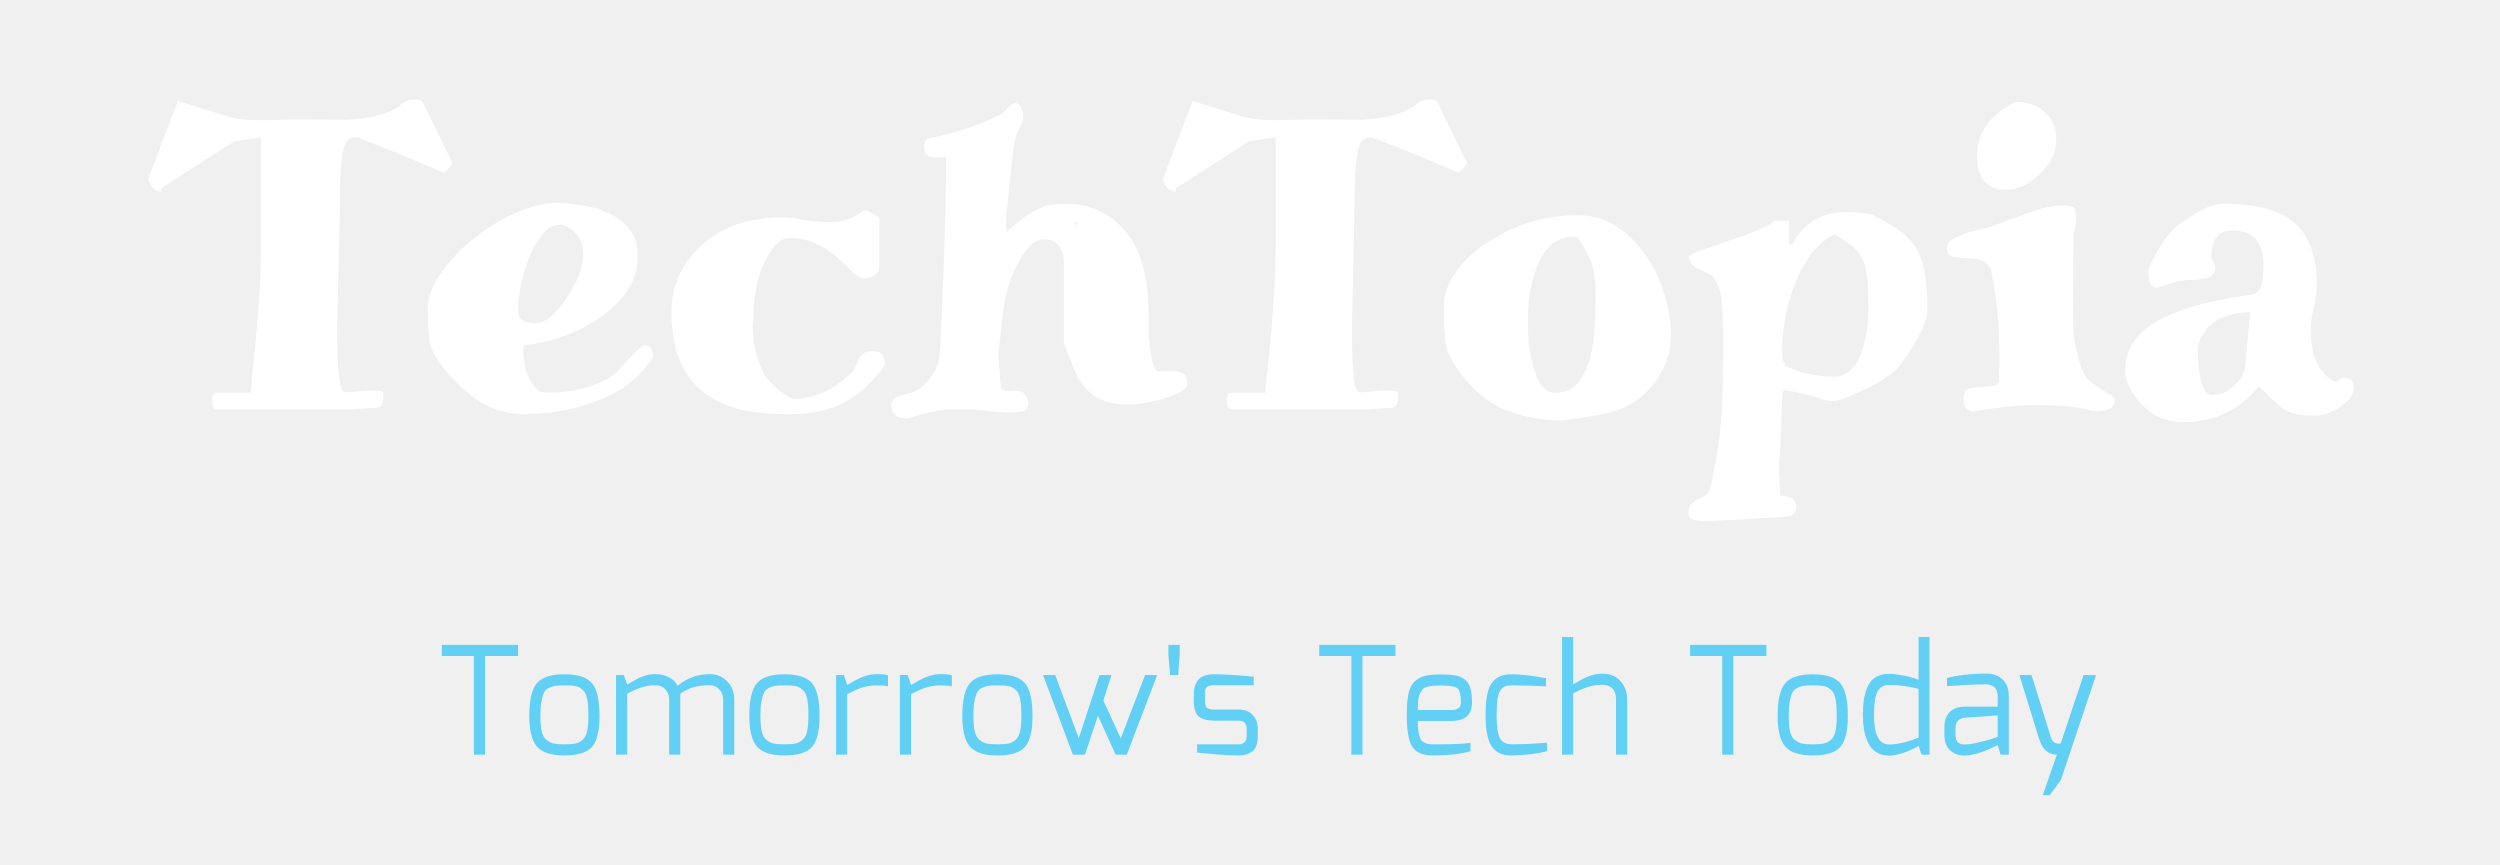
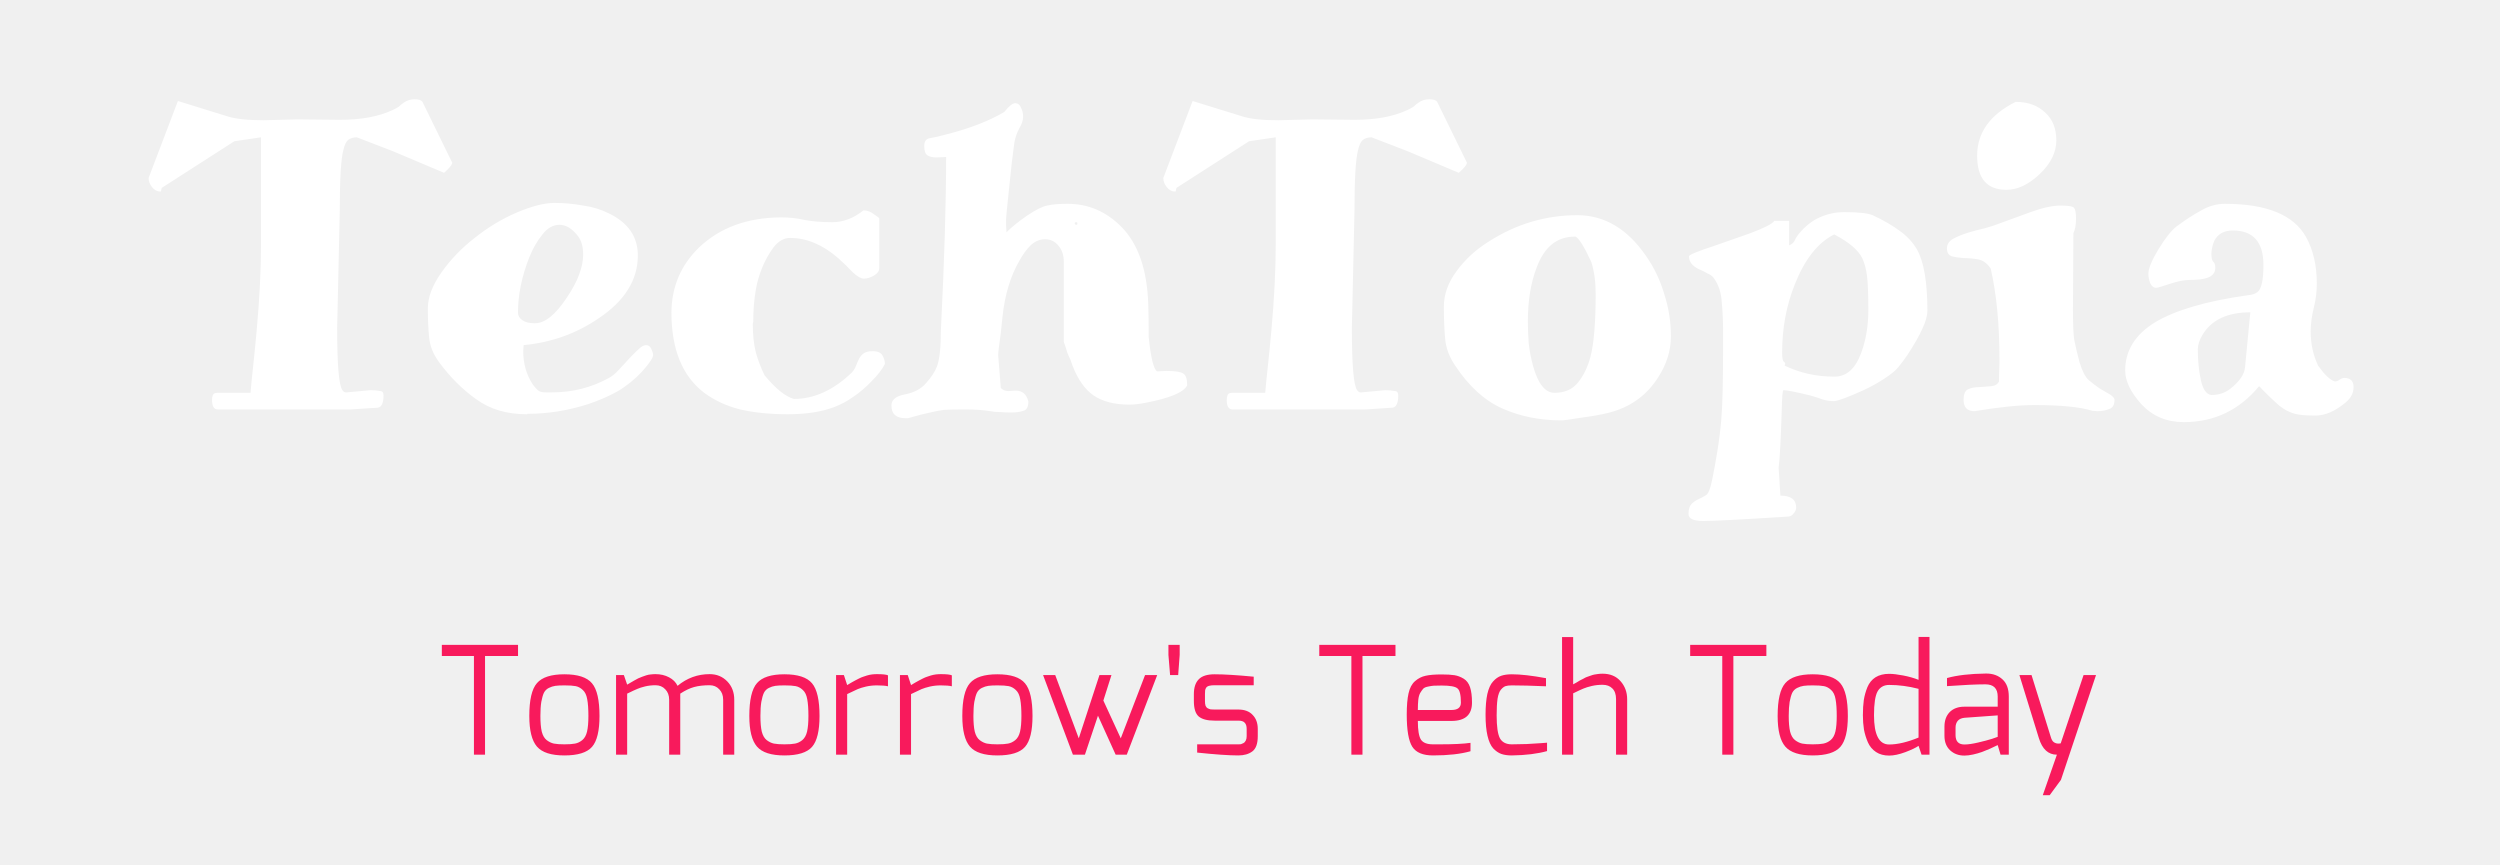
<svg xmlns="http://www.w3.org/2000/svg" width="1600" height="553" viewBox="0 0 1600 553" fill="none">
-   <path d="M282.773 419.832V412.728H331.541V419.832H310.421V483H303.317V419.832H282.773ZM338.753 458.232C338.753 447.928 340.385 440.92 343.649 437.208C346.913 433.432 352.769 431.544 361.217 431.544C369.793 431.544 375.681 433.464 378.881 437.304C382.081 441.08 383.681 448.056 383.681 458.232C383.681 467.768 382.081 474.36 378.881 478.008C375.681 481.656 369.793 483.48 361.217 483.48C352.769 483.48 346.913 481.592 343.649 477.816C340.385 474.04 338.753 467.512 338.753 458.232ZM345.857 458.232C345.857 462.392 346.145 465.72 346.721 468.216C347.361 470.712 348.417 472.536 349.889 473.688C351.425 474.84 352.961 475.576 354.497 475.896C356.097 476.216 358.337 476.376 361.217 476.376C364.161 476.376 366.433 476.216 368.033 475.896C369.697 475.576 371.233 474.84 372.641 473.688C374.113 472.472 375.137 470.648 375.713 468.216C376.289 465.72 376.577 462.392 376.577 458.232C376.577 453.688 376.321 450.104 375.809 447.48C375.361 444.856 374.433 442.904 373.025 441.624C371.617 440.28 370.081 439.448 368.417 439.128C366.817 438.808 364.417 438.648 361.217 438.648C358.785 438.648 356.865 438.744 355.457 438.936C354.049 439.128 352.641 439.576 351.233 440.28C349.825 440.984 348.769 442.04 348.065 443.448C347.425 444.856 346.881 446.776 346.433 449.208C346.049 451.576 345.857 454.584 345.857 458.232ZM394.276 483V432.024H399.268L401.38 438.168C401.764 437.912 402.532 437.464 403.684 436.824C404.9 436.12 405.732 435.64 406.18 435.384C406.692 435.064 407.46 434.648 408.484 434.136C409.572 433.624 410.436 433.272 411.076 433.08C411.78 432.824 412.612 432.536 413.572 432.216C414.532 431.896 415.492 431.704 416.452 431.64C417.476 431.512 418.5 431.448 419.524 431.448C422.724 431.448 425.604 432.12 428.164 433.464C430.724 434.808 432.548 436.632 433.636 438.936C439.652 433.944 446.5 431.448 454.18 431.448C458.66 431.448 462.404 432.984 465.412 436.056C468.42 439.128 469.924 443.064 469.924 447.864V483H462.82V447.864C462.82 445.048 461.988 442.808 460.324 441.144C458.724 439.416 456.676 438.552 454.18 438.552C450.34 438.552 447.012 438.936 444.196 439.704C441.444 440.472 438.5 441.88 435.364 443.928V447.672V483H428.26V447.864C428.26 445.048 427.428 442.808 425.764 441.144C424.164 439.416 422.084 438.552 419.524 438.552C417.156 438.552 414.916 438.808 412.804 439.32C410.756 439.832 409.156 440.344 408.004 440.856C406.852 441.304 404.644 442.328 401.38 443.928V483H394.276ZM479.566 458.232C479.566 447.928 481.198 440.92 484.462 437.208C487.726 433.432 493.582 431.544 502.03 431.544C510.606 431.544 516.494 433.464 519.694 437.304C522.894 441.08 524.494 448.056 524.494 458.232C524.494 467.768 522.894 474.36 519.694 478.008C516.494 481.656 510.606 483.48 502.03 483.48C493.582 483.48 487.726 481.592 484.462 477.816C481.198 474.04 479.566 467.512 479.566 458.232ZM486.67 458.232C486.67 462.392 486.958 465.72 487.534 468.216C488.174 470.712 489.23 472.536 490.702 473.688C492.238 474.84 493.774 475.576 495.31 475.896C496.91 476.216 499.15 476.376 502.03 476.376C504.974 476.376 507.246 476.216 508.846 475.896C510.51 475.576 512.046 474.84 513.454 473.688C514.926 472.472 515.95 470.648 516.526 468.216C517.102 465.72 517.39 462.392 517.39 458.232C517.39 453.688 517.134 450.104 516.622 447.48C516.174 444.856 515.246 442.904 513.838 441.624C512.43 440.28 510.894 439.448 509.23 439.128C507.63 438.808 505.23 438.648 502.03 438.648C499.598 438.648 497.678 438.744 496.27 438.936C494.862 439.128 493.454 439.576 492.046 440.28C490.638 440.984 489.582 442.04 488.878 443.448C488.238 444.856 487.694 446.776 487.246 449.208C486.862 451.576 486.67 454.584 486.67 458.232ZM535.088 483V432.024H540.08L542.192 438.456C542.512 438.264 543.312 437.784 544.592 437.016C545.936 436.248 546.8 435.768 547.184 435.576C547.632 435.32 548.432 434.904 549.584 434.328C550.736 433.752 551.632 433.368 552.272 433.176C552.976 432.92 553.84 432.632 554.864 432.312C555.952 431.992 557.008 431.768 558.032 431.64C559.056 431.512 560.112 431.448 561.2 431.448C564.912 431.448 567.28 431.704 568.304 432.216V439.224C566.768 438.84 564.4 438.648 561.2 438.648C558.768 438.648 556.432 438.904 554.192 439.416C552.016 439.928 550.256 440.472 548.912 441.048C547.632 441.624 545.392 442.68 542.192 444.216V483H535.088ZM575.963 483V432.024H580.955L583.067 438.456C583.387 438.264 584.187 437.784 585.467 437.016C586.811 436.248 587.675 435.768 588.059 435.576C588.507 435.32 589.307 434.904 590.459 434.328C591.611 433.752 592.507 433.368 593.147 433.176C593.851 432.92 594.715 432.632 595.739 432.312C596.827 431.992 597.883 431.768 598.907 431.64C599.931 431.512 600.987 431.448 602.075 431.448C605.787 431.448 608.155 431.704 609.179 432.216V439.224C607.643 438.84 605.275 438.648 602.075 438.648C599.643 438.648 597.307 438.904 595.067 439.416C592.891 439.928 591.131 440.472 589.787 441.048C588.507 441.624 586.267 442.68 583.067 444.216V483H575.963ZM615.878 458.232C615.878 447.928 617.51 440.92 620.774 437.208C624.038 433.432 629.894 431.544 638.342 431.544C646.918 431.544 652.806 433.464 656.006 437.304C659.206 441.08 660.806 448.056 660.806 458.232C660.806 467.768 659.206 474.36 656.006 478.008C652.806 481.656 646.918 483.48 638.342 483.48C629.894 483.48 624.038 481.592 620.774 477.816C617.51 474.04 615.878 467.512 615.878 458.232ZM622.982 458.232C622.982 462.392 623.27 465.72 623.846 468.216C624.486 470.712 625.542 472.536 627.014 473.688C628.55 474.84 630.086 475.576 631.622 475.896C633.222 476.216 635.462 476.376 638.342 476.376C641.286 476.376 643.558 476.216 645.158 475.896C646.822 475.576 648.358 474.84 649.766 473.688C651.238 472.472 652.262 470.648 652.838 468.216C653.414 465.72 653.702 462.392 653.702 458.232C653.702 453.688 653.446 450.104 652.934 447.48C652.486 444.856 651.558 442.904 650.15 441.624C648.742 440.28 647.206 439.448 645.542 439.128C643.942 438.808 641.542 438.648 638.342 438.648C635.91 438.648 633.99 438.744 632.582 438.936C631.174 439.128 629.766 439.576 628.358 440.28C626.95 440.984 625.894 442.04 625.19 443.448C624.55 444.856 624.006 446.776 623.558 449.208C623.174 451.576 622.982 454.584 622.982 458.232ZM667.561 432.024H675.337L690.409 472.536L703.657 432.024H711.337L706.153 448.344L717.289 472.536L732.841 432.024H740.617L721.129 483H714.025L702.697 458.04L694.345 483H686.665L667.561 432.024ZM747.796 419.16V412.728H754.996V419.16L754.036 432.024H748.852L747.796 419.16ZM764.074 448.632V444.216C764.074 440.056 765.098 436.92 767.146 434.808C769.194 432.632 772.586 431.544 777.322 431.544C783.402 431.544 791.754 432.056 802.378 433.08V438.552H777.322C775.85 438.552 774.666 438.68 773.77 438.936C772.874 439.192 772.234 439.64 771.85 440.28C771.53 440.856 771.338 441.4 771.274 441.912C771.21 442.424 771.178 443.192 771.178 444.216V448.632C771.178 449.912 771.306 450.936 771.562 451.704C771.882 452.472 772.362 453.016 773.002 453.336C773.642 453.656 774.25 453.88 774.826 454.008C775.402 454.072 776.234 454.104 777.322 454.104H792.49C796.522 454.104 799.594 455.256 801.706 457.56C803.882 459.8 804.97 462.776 804.97 466.488V471.192C804.97 475.928 803.818 479.16 801.514 480.888C799.21 482.616 796.202 483.48 792.49 483.48C786.538 483.48 777.77 482.872 766.186 481.656V476.376H792.49C792.618 476.376 792.746 476.376 792.874 476.376C793.322 476.376 793.77 476.344 794.218 476.28C794.666 476.152 795.178 475.928 795.754 475.608C796.394 475.288 796.906 474.744 797.29 473.976C797.674 473.208 797.866 472.28 797.866 471.192V466.488C797.866 464.696 797.45 463.384 796.618 462.552C795.85 461.656 794.474 461.208 792.49 461.208H777.322C772.65 461.208 769.258 460.312 767.146 458.52C765.098 456.728 764.074 453.432 764.074 448.632ZM844.336 419.832V412.728H893.104V419.832H871.984V483H864.88V419.832H844.336ZM900.316 457.272C900.316 451.64 900.7 447.128 901.468 443.736C902.236 440.28 903.612 437.688 905.596 435.96C907.644 434.168 909.884 433.016 912.316 432.504C914.812 431.928 918.236 431.64 922.588 431.64C926.108 431.64 928.86 431.8 930.844 432.12C932.828 432.44 934.78 433.176 936.7 434.328C938.62 435.48 939.996 437.304 940.828 439.8C941.66 442.296 942.076 445.592 942.076 449.688C942.076 457.496 937.692 461.4 928.924 461.4H907.42C907.42 467.352 908.092 471.352 909.436 473.4C910.78 475.384 913.34 476.376 917.116 476.376C917.564 476.376 918.236 476.376 919.132 476.376C920.028 476.376 920.7 476.376 921.148 476.376C930.108 476.376 936.764 476.056 941.116 475.416V480.792C934.78 482.584 926.78 483.48 917.116 483.48C910.652 483.48 906.236 481.624 903.868 477.912C901.5 474.2 900.316 467.32 900.316 457.272ZM907.42 454.392H928.924C932.956 454.392 934.972 452.824 934.972 449.688C934.972 444.76 934.236 441.72 932.764 440.568C931.356 439.352 927.996 438.744 922.684 438.744C920.444 438.744 918.78 438.776 917.692 438.84C916.668 438.904 915.42 439.096 913.948 439.416C912.54 439.672 911.516 440.12 910.876 440.76C910.3 441.4 909.66 442.296 908.956 443.448C908.316 444.6 907.9 446.072 907.708 447.864C907.516 449.656 907.42 451.832 907.42 454.392ZM950.753 457.464C950.753 452.088 951.137 447.64 951.905 444.12C952.737 440.536 953.953 437.88 955.553 436.152C957.153 434.36 958.881 433.144 960.737 432.504C962.593 431.864 964.865 431.544 967.553 431.544C973.185 431.544 980.481 432.376 989.441 434.04V439.224C980.545 438.84 973.249 438.648 967.553 438.648C965.825 438.648 964.481 438.808 963.521 439.128C962.561 439.448 961.569 440.216 960.545 441.432C959.585 442.584 958.881 444.504 958.433 447.192C958.049 449.88 957.857 453.432 957.857 457.848C957.857 465.016 958.561 469.912 959.969 472.536C961.441 475.096 963.969 476.376 967.553 476.376C970.177 476.376 973.345 476.312 977.057 476.184C980.833 475.992 983.969 475.8 986.465 475.608L990.113 475.32V480.696C983.969 482.424 976.449 483.352 967.553 483.48C964.929 483.48 962.689 483.16 960.833 482.52C959.041 481.88 957.313 480.696 955.649 478.968C954.049 477.176 952.833 474.488 952.001 470.904C951.169 467.32 950.753 462.84 950.753 457.464ZM999.713 483V407.736H1006.82V437.976C1007.01 437.912 1007.71 437.528 1008.93 436.824C1010.15 436.056 1010.88 435.608 1011.14 435.48C1011.46 435.352 1012.16 435 1013.25 434.424C1014.34 433.784 1015.11 433.4 1015.55 433.272C1016 433.144 1016.74 432.888 1017.76 432.504C1018.79 432.12 1019.62 431.864 1020.26 431.736C1020.96 431.608 1021.79 431.48 1022.75 431.352C1023.71 431.224 1024.67 431.16 1025.63 431.16C1030.5 431.16 1034.34 432.76 1037.15 435.96C1039.97 439.16 1041.38 443 1041.38 447.48V483H1034.27V447.48C1034.27 444.408 1033.47 442.104 1031.87 440.568C1030.34 439.032 1028.26 438.264 1025.63 438.264C1023.2 438.264 1020.9 438.52 1018.72 439.032C1016.55 439.544 1014.79 440.088 1013.44 440.664C1012.16 441.176 1009.95 442.2 1006.82 443.736V483H999.713ZM1081.71 419.832V412.728H1130.48V419.832H1109.36V483H1102.25V419.832H1081.71ZM1137.69 458.232C1137.69 447.928 1139.32 440.92 1142.59 437.208C1145.85 433.432 1151.71 431.544 1160.15 431.544C1168.73 431.544 1174.62 433.464 1177.82 437.304C1181.02 441.08 1182.62 448.056 1182.62 458.232C1182.62 467.768 1181.02 474.36 1177.82 478.008C1174.62 481.656 1168.73 483.48 1160.15 483.48C1151.71 483.48 1145.85 481.592 1142.59 477.816C1139.32 474.04 1137.69 467.512 1137.69 458.232ZM1144.79 458.232C1144.79 462.392 1145.08 465.72 1145.66 468.216C1146.3 470.712 1147.35 472.536 1148.83 473.688C1150.36 474.84 1151.9 475.576 1153.43 475.896C1155.03 476.216 1157.27 476.376 1160.15 476.376C1163.1 476.376 1165.37 476.216 1166.97 475.896C1168.63 475.576 1170.17 474.84 1171.58 473.688C1173.05 472.472 1174.07 470.648 1174.65 468.216C1175.23 465.72 1175.51 462.392 1175.51 458.232C1175.51 453.688 1175.26 450.104 1174.75 447.48C1174.3 444.856 1173.37 442.904 1171.96 441.624C1170.55 440.28 1169.02 439.448 1167.35 439.128C1165.75 438.808 1163.35 438.648 1160.15 438.648C1157.72 438.648 1155.8 438.744 1154.39 438.936C1152.99 439.128 1151.58 439.576 1150.17 440.28C1148.76 440.984 1147.71 442.04 1147 443.448C1146.36 444.856 1145.82 446.776 1145.37 449.208C1144.99 451.576 1144.79 454.584 1144.79 458.232ZM1192.25 457.752C1192.25 454.04 1192.45 450.808 1192.83 448.056C1193.28 445.24 1194.05 442.488 1195.13 439.8C1196.29 437.048 1198.01 434.936 1200.32 433.464C1202.69 431.992 1205.6 431.256 1209.05 431.256C1211.42 431.256 1214.43 431.608 1218.08 432.312C1221.73 433.016 1224.99 433.944 1227.87 435.096V407.64H1234.88V483H1229.79L1227.87 477.336C1226.27 478.488 1223.45 479.832 1219.42 481.368C1215.45 482.84 1212 483.576 1209.05 483.576C1205.73 483.576 1202.91 482.808 1200.61 481.272C1198.3 479.736 1196.57 477.656 1195.42 475.032C1194.27 472.344 1193.44 469.624 1192.93 466.872C1192.48 464.056 1192.25 461.016 1192.25 457.752ZM1199.36 457.752C1199.36 470.232 1202.59 476.472 1209.05 476.472C1214.37 476.472 1220.64 475 1227.87 472.056V440.856C1221.47 439.192 1215.2 438.36 1209.05 438.36C1205.73 438.36 1203.26 439.736 1201.66 442.488C1200.13 445.24 1199.36 450.328 1199.36 457.752ZM1244.45 470.904V465.048C1244.45 461.144 1245.57 458.04 1247.81 455.736C1250.11 453.432 1253.25 452.28 1257.22 452.28C1263.55 452.28 1268.8 452.28 1272.96 452.28C1274.69 452.28 1276.03 452.28 1276.99 452.28C1278.02 452.28 1278.53 452.28 1278.53 452.28C1278.53 450.424 1278.53 448.856 1278.53 447.576C1278.53 447.32 1278.53 447.096 1278.53 446.904C1278.53 446.712 1278.53 446.552 1278.53 446.424C1278.53 446.232 1278.53 446.104 1278.53 446.04C1278.53 445.912 1278.53 445.848 1278.53 445.848C1278.53 440.6 1275.91 437.976 1270.66 437.976C1264.9 437.976 1256.71 438.36 1246.08 439.128V433.944C1252.55 432.152 1260.83 431.192 1270.95 431.064C1271.01 431.064 1271.11 431.064 1271.23 431.064C1275.46 431.064 1278.91 432.312 1281.6 434.808C1284.29 437.24 1285.63 440.92 1285.63 445.848V483H1280.35L1278.53 476.856L1277.09 477.528C1276.19 477.976 1274.98 478.552 1273.44 479.256C1271.91 479.896 1270.24 480.568 1268.45 481.272C1266.66 481.912 1264.74 482.456 1262.69 482.904C1260.64 483.352 1258.82 483.576 1257.22 483.576C1253.57 483.576 1250.53 482.456 1248.1 480.216C1245.67 477.976 1244.45 474.872 1244.45 470.904ZM1251.55 470.424C1251.55 474.456 1253.44 476.472 1257.22 476.472C1259.52 476.472 1262.43 476.056 1265.95 475.224C1269.54 474.392 1272.55 473.592 1274.98 472.824L1278.53 471.576V457.848L1257.22 459.384C1255.3 459.576 1253.86 460.248 1252.9 461.4C1252 462.552 1251.55 463.96 1251.55 465.624V470.424ZM1292.41 432.024H1300.18L1312.57 471.864C1313.01 473.4 1313.65 474.456 1314.49 475.032C1315.38 475.608 1316.31 475.896 1317.27 475.896C1318.36 475.896 1318.9 475.8 1318.9 475.608L1333.49 432.024H1341.46L1319 499.128L1311.8 508.92H1307.38L1316.41 483C1310.9 483 1307.06 479.48 1304.89 472.44L1292.41 432.024Z" fill="#62CFF4" />
+   <path d="M282.773 419.832V412.728H331.541V419.832H310.421V483H303.317V419.832H282.773ZM338.753 458.232C338.753 447.928 340.385 440.92 343.649 437.208C346.913 433.432 352.769 431.544 361.217 431.544C369.793 431.544 375.681 433.464 378.881 437.304C382.081 441.08 383.681 448.056 383.681 458.232C383.681 467.768 382.081 474.36 378.881 478.008C375.681 481.656 369.793 483.48 361.217 483.48C352.769 483.48 346.913 481.592 343.649 477.816C340.385 474.04 338.753 467.512 338.753 458.232ZM345.857 458.232C345.857 462.392 346.145 465.72 346.721 468.216C347.361 470.712 348.417 472.536 349.889 473.688C351.425 474.84 352.961 475.576 354.497 475.896C356.097 476.216 358.337 476.376 361.217 476.376C364.161 476.376 366.433 476.216 368.033 475.896C369.697 475.576 371.233 474.84 372.641 473.688C374.113 472.472 375.137 470.648 375.713 468.216C376.289 465.72 376.577 462.392 376.577 458.232C376.577 453.688 376.321 450.104 375.809 447.48C375.361 444.856 374.433 442.904 373.025 441.624C371.617 440.28 370.081 439.448 368.417 439.128C366.817 438.808 364.417 438.648 361.217 438.648C358.785 438.648 356.865 438.744 355.457 438.936C354.049 439.128 352.641 439.576 351.233 440.28C349.825 440.984 348.769 442.04 348.065 443.448C347.425 444.856 346.881 446.776 346.433 449.208C346.049 451.576 345.857 454.584 345.857 458.232ZM394.276 483V432.024H399.268L401.38 438.168C401.764 437.912 402.532 437.464 403.684 436.824C404.9 436.12 405.732 435.64 406.18 435.384C406.692 435.064 407.46 434.648 408.484 434.136C409.572 433.624 410.436 433.272 411.076 433.08C411.78 432.824 412.612 432.536 413.572 432.216C414.532 431.896 415.492 431.704 416.452 431.64C417.476 431.512 418.5 431.448 419.524 431.448C422.724 431.448 425.604 432.12 428.164 433.464C430.724 434.808 432.548 436.632 433.636 438.936C439.652 433.944 446.5 431.448 454.18 431.448C458.66 431.448 462.404 432.984 465.412 436.056C468.42 439.128 469.924 443.064 469.924 447.864V483H462.82V447.864C462.82 445.048 461.988 442.808 460.324 441.144C458.724 439.416 456.676 438.552 454.18 438.552C450.34 438.552 447.012 438.936 444.196 439.704C441.444 440.472 438.5 441.88 435.364 443.928V447.672V483H428.26V447.864C428.26 445.048 427.428 442.808 425.764 441.144C424.164 439.416 422.084 438.552 419.524 438.552C417.156 438.552 414.916 438.808 412.804 439.32C410.756 439.832 409.156 440.344 408.004 440.856C406.852 441.304 404.644 442.328 401.38 443.928V483H394.276ZM479.566 458.232C479.566 447.928 481.198 440.92 484.462 437.208C487.726 433.432 493.582 431.544 502.03 431.544C510.606 431.544 516.494 433.464 519.694 437.304C522.894 441.08 524.494 448.056 524.494 458.232C524.494 467.768 522.894 474.36 519.694 478.008C516.494 481.656 510.606 483.48 502.03 483.48C493.582 483.48 487.726 481.592 484.462 477.816C481.198 474.04 479.566 467.512 479.566 458.232ZM486.67 458.232C486.67 462.392 486.958 465.72 487.534 468.216C488.174 470.712 489.23 472.536 490.702 473.688C492.238 474.84 493.774 475.576 495.31 475.896C496.91 476.216 499.15 476.376 502.03 476.376C504.974 476.376 507.246 476.216 508.846 475.896C510.51 475.576 512.046 474.84 513.454 473.688C514.926 472.472 515.95 470.648 516.526 468.216C517.102 465.72 517.39 462.392 517.39 458.232C517.39 453.688 517.134 450.104 516.622 447.48C516.174 444.856 515.246 442.904 513.838 441.624C512.43 440.28 510.894 439.448 509.23 439.128C507.63 438.808 505.23 438.648 502.03 438.648C499.598 438.648 497.678 438.744 496.27 438.936C494.862 439.128 493.454 439.576 492.046 440.28C490.638 440.984 489.582 442.04 488.878 443.448C488.238 444.856 487.694 446.776 487.246 449.208C486.862 451.576 486.67 454.584 486.67 458.232ZM535.088 483V432.024H540.08L542.192 438.456C542.512 438.264 543.312 437.784 544.592 437.016C545.936 436.248 546.8 435.768 547.184 435.576C547.632 435.32 548.432 434.904 549.584 434.328C550.736 433.752 551.632 433.368 552.272 433.176C552.976 432.92 553.84 432.632 554.864 432.312C555.952 431.992 557.008 431.768 558.032 431.64C559.056 431.512 560.112 431.448 561.2 431.448C564.912 431.448 567.28 431.704 568.304 432.216V439.224C566.768 438.84 564.4 438.648 561.2 438.648C558.768 438.648 556.432 438.904 554.192 439.416C552.016 439.928 550.256 440.472 548.912 441.048C547.632 441.624 545.392 442.68 542.192 444.216V483H535.088ZM575.963 483V432.024H580.955L583.067 438.456C583.387 438.264 584.187 437.784 585.467 437.016C586.811 436.248 587.675 435.768 588.059 435.576C588.507 435.32 589.307 434.904 590.459 434.328C591.611 433.752 592.507 433.368 593.147 433.176C593.851 432.92 594.715 432.632 595.739 432.312C596.827 431.992 597.883 431.768 598.907 431.64C599.931 431.512 600.987 431.448 602.075 431.448C605.787 431.448 608.155 431.704 609.179 432.216V439.224C607.643 438.84 605.275 438.648 602.075 438.648C599.643 438.648 597.307 438.904 595.067 439.416C592.891 439.928 591.131 440.472 589.787 441.048C588.507 441.624 586.267 442.68 583.067 444.216V483H575.963ZM615.878 458.232C615.878 447.928 617.51 440.92 620.774 437.208C624.038 433.432 629.894 431.544 638.342 431.544C646.918 431.544 652.806 433.464 656.006 437.304C659.206 441.08 660.806 448.056 660.806 458.232C660.806 467.768 659.206 474.36 656.006 478.008C652.806 481.656 646.918 483.48 638.342 483.48C629.894 483.48 624.038 481.592 620.774 477.816C617.51 474.04 615.878 467.512 615.878 458.232ZM622.982 458.232C622.982 462.392 623.27 465.72 623.846 468.216C624.486 470.712 625.542 472.536 627.014 473.688C628.55 474.84 630.086 475.576 631.622 475.896C633.222 476.216 635.462 476.376 638.342 476.376C641.286 476.376 643.558 476.216 645.158 475.896C646.822 475.576 648.358 474.84 649.766 473.688C651.238 472.472 652.262 470.648 652.838 468.216C653.414 465.72 653.702 462.392 653.702 458.232C653.702 453.688 653.446 450.104 652.934 447.48C652.486 444.856 651.558 442.904 650.15 441.624C648.742 440.28 647.206 439.448 645.542 439.128C643.942 438.808 641.542 438.648 638.342 438.648C635.91 438.648 633.99 438.744 632.582 438.936C631.174 439.128 629.766 439.576 628.358 440.28C626.95 440.984 625.894 442.04 625.19 443.448C624.55 444.856 624.006 446.776 623.558 449.208C623.174 451.576 622.982 454.584 622.982 458.232ZM667.561 432.024H675.337L690.409 472.536L703.657 432.024H711.337L706.153 448.344L717.289 472.536L732.841 432.024H740.617L721.129 483H714.025L702.697 458.04L694.345 483H686.665L667.561 432.024ZM747.796 419.16V412.728H754.996V419.16L754.036 432.024H748.852L747.796 419.16ZM764.074 448.632V444.216C764.074 440.056 765.098 436.92 767.146 434.808C769.194 432.632 772.586 431.544 777.322 431.544C783.402 431.544 791.754 432.056 802.378 433.08V438.552H777.322C775.85 438.552 774.666 438.68 773.77 438.936C772.874 439.192 772.234 439.64 771.85 440.28C771.53 440.856 771.338 441.4 771.274 441.912C771.21 442.424 771.178 443.192 771.178 444.216V448.632C771.178 449.912 771.306 450.936 771.562 451.704C771.882 452.472 772.362 453.016 773.002 453.336C773.642 453.656 774.25 453.88 774.826 454.008C775.402 454.072 776.234 454.104 777.322 454.104H792.49C796.522 454.104 799.594 455.256 801.706 457.56C803.882 459.8 804.97 462.776 804.97 466.488V471.192C804.97 475.928 803.818 479.16 801.514 480.888C799.21 482.616 796.202 483.48 792.49 483.48C786.538 483.48 777.77 482.872 766.186 481.656V476.376H792.49C792.618 476.376 792.746 476.376 792.874 476.376C793.322 476.376 793.77 476.344 794.218 476.28C794.666 476.152 795.178 475.928 795.754 475.608C796.394 475.288 796.906 474.744 797.29 473.976C797.674 473.208 797.866 472.28 797.866 471.192V466.488C797.866 464.696 797.45 463.384 796.618 462.552C795.85 461.656 794.474 461.208 792.49 461.208H777.322C772.65 461.208 769.258 460.312 767.146 458.52C765.098 456.728 764.074 453.432 764.074 448.632ZM844.336 419.832V412.728H893.104V419.832H871.984V483H864.88V419.832H844.336ZM900.316 457.272C900.316 451.64 900.7 447.128 901.468 443.736C902.236 440.28 903.612 437.688 905.596 435.96C907.644 434.168 909.884 433.016 912.316 432.504C914.812 431.928 918.236 431.64 922.588 431.64C926.108 431.64 928.86 431.8 930.844 432.12C932.828 432.44 934.78 433.176 936.7 434.328C938.62 435.48 939.996 437.304 940.828 439.8C941.66 442.296 942.076 445.592 942.076 449.688C942.076 457.496 937.692 461.4 928.924 461.4H907.42C907.42 467.352 908.092 471.352 909.436 473.4C910.78 475.384 913.34 476.376 917.116 476.376C917.564 476.376 918.236 476.376 919.132 476.376C920.028 476.376 920.7 476.376 921.148 476.376C930.108 476.376 936.764 476.056 941.116 475.416V480.792C934.78 482.584 926.78 483.48 917.116 483.48C910.652 483.48 906.236 481.624 903.868 477.912C901.5 474.2 900.316 467.32 900.316 457.272ZM907.42 454.392H928.924C932.956 454.392 934.972 452.824 934.972 449.688C934.972 444.76 934.236 441.72 932.764 440.568C931.356 439.352 927.996 438.744 922.684 438.744C920.444 438.744 918.78 438.776 917.692 438.84C916.668 438.904 915.42 439.096 913.948 439.416C912.54 439.672 911.516 440.12 910.876 440.76C910.3 441.4 909.66 442.296 908.956 443.448C908.316 444.6 907.9 446.072 907.708 447.864C907.516 449.656 907.42 451.832 907.42 454.392ZM950.753 457.464C950.753 452.088 951.137 447.64 951.905 444.12C952.737 440.536 953.953 437.88 955.553 436.152C957.153 434.36 958.881 433.144 960.737 432.504C962.593 431.864 964.865 431.544 967.553 431.544C973.185 431.544 980.481 432.376 989.441 434.04V439.224C980.545 438.84 973.249 438.648 967.553 438.648C965.825 438.648 964.481 438.808 963.521 439.128C962.561 439.448 961.569 440.216 960.545 441.432C959.585 442.584 958.881 444.504 958.433 447.192C958.049 449.88 957.857 453.432 957.857 457.848C957.857 465.016 958.561 469.912 959.969 472.536C961.441 475.096 963.969 476.376 967.553 476.376C970.177 476.376 973.345 476.312 977.057 476.184C980.833 475.992 983.969 475.8 986.465 475.608L990.113 475.32V480.696C983.969 482.424 976.449 483.352 967.553 483.48C964.929 483.48 962.689 483.16 960.833 482.52C959.041 481.88 957.313 480.696 955.649 478.968C954.049 477.176 952.833 474.488 952.001 470.904C951.169 467.32 950.753 462.84 950.753 457.464ZM999.713 483V407.736H1006.82V437.976C1007.01 437.912 1007.71 437.528 1008.93 436.824C1010.15 436.056 1010.88 435.608 1011.14 435.48C1011.46 435.352 1012.16 435 1013.25 434.424C1014.34 433.784 1015.11 433.4 1015.55 433.272C1016 433.144 1016.74 432.888 1017.76 432.504C1018.79 432.12 1019.62 431.864 1020.26 431.736C1020.96 431.608 1021.79 431.48 1022.75 431.352C1023.71 431.224 1024.67 431.16 1025.63 431.16C1030.5 431.16 1034.34 432.76 1037.15 435.96C1039.97 439.16 1041.38 443 1041.38 447.48V483H1034.27V447.48C1034.27 444.408 1033.47 442.104 1031.87 440.568C1030.34 439.032 1028.26 438.264 1025.63 438.264C1023.2 438.264 1020.9 438.52 1018.72 439.032C1016.55 439.544 1014.79 440.088 1013.44 440.664C1012.16 441.176 1009.95 442.2 1006.82 443.736V483H999.713ZM1081.71 419.832V412.728H1130.48V419.832H1109.36V483H1102.25V419.832H1081.71ZM1137.69 458.232C1137.69 447.928 1139.32 440.92 1142.59 437.208C1145.85 433.432 1151.71 431.544 1160.15 431.544C1168.73 431.544 1174.62 433.464 1177.82 437.304C1181.02 441.08 1182.62 448.056 1182.62 458.232C1182.62 467.768 1181.02 474.36 1177.82 478.008C1174.62 481.656 1168.73 483.48 1160.15 483.48C1151.71 483.48 1145.85 481.592 1142.59 477.816C1139.32 474.04 1137.69 467.512 1137.69 458.232ZM1144.79 458.232C1144.79 462.392 1145.08 465.72 1145.66 468.216C1146.3 470.712 1147.35 472.536 1148.83 473.688C1150.36 474.84 1151.9 475.576 1153.43 475.896C1155.03 476.216 1157.27 476.376 1160.15 476.376C1163.1 476.376 1165.37 476.216 1166.97 475.896C1168.63 475.576 1170.17 474.84 1171.58 473.688C1173.05 472.472 1174.07 470.648 1174.65 468.216C1175.23 465.72 1175.51 462.392 1175.51 458.232C1175.51 453.688 1175.26 450.104 1174.75 447.48C1174.3 444.856 1173.37 442.904 1171.96 441.624C1170.55 440.28 1169.02 439.448 1167.35 439.128C1165.75 438.808 1163.35 438.648 1160.15 438.648C1157.72 438.648 1155.8 438.744 1154.39 438.936C1152.99 439.128 1151.58 439.576 1150.17 440.28C1148.76 440.984 1147.71 442.04 1147 443.448C1146.36 444.856 1145.82 446.776 1145.37 449.208C1144.99 451.576 1144.79 454.584 1144.79 458.232ZM1192.25 457.752C1192.25 454.04 1192.45 450.808 1192.83 448.056C1193.28 445.24 1194.05 442.488 1195.13 439.8C1196.29 437.048 1198.01 434.936 1200.32 433.464C1202.69 431.992 1205.6 431.256 1209.05 431.256C1211.42 431.256 1214.43 431.608 1218.08 432.312C1221.73 433.016 1224.99 433.944 1227.87 435.096V407.64H1234.88V483H1229.79L1227.87 477.336C1226.27 478.488 1223.45 479.832 1219.42 481.368C1215.45 482.84 1212 483.576 1209.05 483.576C1205.73 483.576 1202.91 482.808 1200.61 481.272C1198.3 479.736 1196.57 477.656 1195.42 475.032C1194.27 472.344 1193.44 469.624 1192.93 466.872C1192.48 464.056 1192.25 461.016 1192.25 457.752ZM1199.36 457.752C1199.36 470.232 1202.59 476.472 1209.05 476.472C1214.37 476.472 1220.64 475 1227.87 472.056V440.856C1221.47 439.192 1215.2 438.36 1209.05 438.36C1205.73 438.36 1203.26 439.736 1201.66 442.488C1200.13 445.24 1199.36 450.328 1199.36 457.752ZM1244.45 470.904V465.048C1244.45 461.144 1245.57 458.04 1247.81 455.736C1250.11 453.432 1253.25 452.28 1257.22 452.28C1263.55 452.28 1268.8 452.28 1272.96 452.28C1274.69 452.28 1276.03 452.28 1276.99 452.28C1278.02 452.28 1278.53 452.28 1278.53 452.28C1278.53 450.424 1278.53 448.856 1278.53 447.576C1278.53 447.32 1278.53 447.096 1278.53 446.904C1278.53 446.712 1278.53 446.552 1278.53 446.424C1278.53 446.232 1278.53 446.104 1278.53 446.04C1278.53 445.912 1278.53 445.848 1278.53 445.848C1278.53 440.6 1275.91 437.976 1270.66 437.976C1264.9 437.976 1256.71 438.36 1246.08 439.128V433.944C1252.55 432.152 1260.83 431.192 1270.95 431.064C1271.01 431.064 1271.11 431.064 1271.23 431.064C1275.46 431.064 1278.91 432.312 1281.6 434.808C1284.29 437.24 1285.63 440.92 1285.63 445.848V483H1280.35L1278.53 476.856L1277.09 477.528C1276.19 477.976 1274.98 478.552 1273.44 479.256C1271.91 479.896 1270.24 480.568 1268.45 481.272C1266.66 481.912 1264.74 482.456 1262.69 482.904C1260.64 483.352 1258.82 483.576 1257.22 483.576C1253.57 483.576 1250.53 482.456 1248.1 480.216C1245.67 477.976 1244.45 474.872 1244.45 470.904ZM1251.55 470.424C1251.55 474.456 1253.44 476.472 1257.22 476.472C1259.52 476.472 1262.43 476.056 1265.95 475.224C1269.54 474.392 1272.55 473.592 1274.98 472.824L1278.53 471.576V457.848L1257.22 459.384C1255.3 459.576 1253.86 460.248 1252.9 461.4C1252 462.552 1251.55 463.96 1251.55 465.624V470.424ZM1292.41 432.024H1300.18L1312.57 471.864C1313.01 473.4 1313.65 474.456 1314.49 475.032C1315.38 475.608 1316.31 475.896 1317.27 475.896C1318.36 475.896 1318.9 475.8 1318.9 475.608L1333.49 432.024H1341.46L1319 499.128L1311.8 508.92H1307.38L1316.41 483C1310.9 483 1307.06 479.48 1304.89 472.44L1292.41 432.024Z" fill="#F81A5C" />
  <path d="M139.338 262.04C136.911 262.04 135.698 259.987 135.698 255.88C135.698 254.76 135.884 253.733 136.258 252.8C136.631 251.867 137.658 251.4 139.338 251.4H160.338C160.711 246.733 161.271 241.04 162.018 234.32C162.764 227.413 163.511 219.853 164.258 211.64C166.124 191.107 167.058 172.533 167.058 155.92V87.88L149.978 90.4L103.778 120.08C103.591 120.08 103.404 120.547 103.218 121.48C103.218 122.227 103.031 122.6 102.658 122.6C100.604 122.6 98.831 121.667 97.338 119.8C95.844 117.933 95.098 115.973 95.098 113.92L113.858 64.64L145.498 74.44C150.724 76.12 158.471 76.96 168.738 76.96L190.298 76.4L217.458 76.68C231.084 76.68 242.284 74.627 251.058 70.52C252.738 69.773 254.138 69.027 255.258 68.28C256.191 67.347 257.218 66.507 258.338 65.76C260.391 64.267 262.724 63.52 265.338 63.52C267.951 63.52 269.631 64.08 270.378 65.2L289.418 104.12C289.418 105.053 288.484 106.453 286.618 108.32C284.938 110 284.098 110.747 284.098 110.56L251.618 96.84L228.378 87.88C226.138 87.88 224.271 88.44 222.778 89.56C221.471 90.68 220.444 92.92 219.698 96.28C218.204 101.88 217.458 114.76 217.458 134.92L215.778 209.96C215.778 233.48 216.898 246.733 219.138 249.72C219.884 250.84 220.818 251.307 221.938 251.12L237.058 249.72C239.484 249.72 241.538 249.907 243.218 250.28C244.711 250.28 245.458 251.213 245.458 253.08C245.458 257.933 244.244 260.547 241.818 260.92L224.458 262.04H139.338ZM335.137 220.88L334.857 224.52C334.857 232.733 336.91 239.92 341.017 246.08C342.51 248.133 343.817 249.533 344.937 250.28C346.057 250.84 347.55 251.12 349.417 251.12H353.337C366.403 251.12 378.537 248.04 389.737 241.88C391.79 240.76 393.843 239.08 395.897 236.84L402.617 229.56C404.67 227.32 406.63 225.36 408.497 223.68C410.363 221.813 412.043 220.88 413.537 220.88C415.03 220.88 416.15 221.72 416.897 223.4C417.643 225.08 418.017 226.387 418.017 227.32C417.83 229.187 415.497 232.64 411.017 237.68C406.163 242.907 400.843 247.2 395.057 250.56C389.27 253.733 383.017 256.44 376.297 258.68C363.417 262.787 350.537 264.84 337.657 264.84C337.47 265.027 337.283 265.12 337.097 265.12C324.403 265.12 313.67 261.947 304.897 255.6C295.937 249.253 287.91 241.227 280.817 231.52C277.27 226.667 275.217 221.533 274.657 216.12C274.097 210.52 273.817 204.267 273.817 197.36C273.817 190.267 276.71 182.613 282.497 174.4C288.283 166.187 295.377 158.813 303.777 152.28C312.177 145.56 321.137 140.147 330.657 136.04C340.363 131.933 348.39 129.88 354.737 129.88C361.083 129.88 367.243 130.44 373.217 131.56C379.003 132.307 384.51 133.987 389.737 136.6C402.057 142.573 408.217 151.533 408.217 163.48C408.217 179.16 399.817 192.6 383.017 203.8C368.83 213.507 352.87 219.2 335.137 220.88ZM331.497 200.16C331.497 202.027 332.43 203.613 334.297 204.92C336.163 206.227 338.777 206.88 342.137 206.88C342.323 206.88 342.417 206.88 342.417 206.88C348.763 206.88 355.577 201.373 362.857 190.36C369.763 180.093 373.217 170.947 373.217 162.92C373.217 158.067 372.19 154.24 370.137 151.44C366.403 146.4 362.39 143.88 358.097 143.88C353.99 143.88 350.35 145.933 347.177 150.04C343.817 154.147 341.017 159 338.777 164.6C333.923 176.92 331.497 188.773 331.497 200.16ZM552.629 134.64C555.055 134.64 557.295 135.48 559.349 137.16C561.589 138.653 562.709 139.493 562.709 139.68V171.6C562.709 173.467 561.589 175.053 559.349 176.36C557.109 177.667 554.962 178.32 552.909 178.32C551.042 178.32 548.709 177.013 545.909 174.4C543.295 171.6 540.122 168.52 536.389 165.16C526.495 156.573 516.229 152.28 505.589 152.28C501.669 152.28 498.122 154.333 494.949 158.44C491.962 162.547 489.535 166.933 487.669 171.6C485.802 176.267 484.495 180.84 483.749 185.32C482.629 191.667 482.069 198.573 482.069 206.04C481.882 206.6 481.789 207.067 481.789 207.44C481.789 214.347 482.442 220.413 483.749 225.64C485.242 230.867 487.109 235.72 489.349 240.2C496.442 248.787 502.695 253.827 508.109 255.32C521.175 255.32 533.589 249.627 545.349 238.24C546.469 236.933 547.309 235.533 547.869 234.04C548.429 232.547 549.082 231.053 549.829 229.56C551.509 226.387 554.122 224.8 557.669 224.8C561.215 224.613 563.549 225.453 564.669 227.32C565.789 229.187 566.349 231.053 566.349 232.92C564.669 236.28 561.869 239.92 557.949 243.84C554.215 247.76 550.295 251.12 546.189 253.92C542.269 256.72 538.069 258.96 533.589 260.64C525.562 263.627 515.762 265.12 504.189 265.12C492.802 265.12 482.629 264.093 473.669 262.04C464.895 259.8 457.242 256.253 450.709 251.4C436.709 240.76 429.709 223.587 429.709 199.88C429.895 183.453 435.775 169.64 447.349 158.44C460.602 145.747 478.055 139.307 499.709 139.12C505.309 139.12 510.442 139.68 515.109 140.8C519.962 141.733 525.842 142.2 532.749 142.2C539.655 142.2 546.282 139.68 552.629 134.64ZM650.034 250C654.327 250 657.034 252.333 658.154 257C658.154 260.36 657.127 262.32 655.074 262.88C653.02 263.627 650.407 264 647.234 264C644.247 264 641.82 263.907 639.954 263.72C637.714 263.72 635.66 263.533 633.794 263.16C629.314 262.413 623.9 262.04 617.554 262.04C611.394 262.04 606.914 262.133 604.114 262.32C601.5 262.693 598.98 263.16 596.554 263.72C594.127 264.28 591.7 264.84 589.274 265.4L581.154 267.64H579.474C573.5 267.64 570.514 264.933 570.514 259.52C570.514 255.973 573.22 253.64 578.634 252.52C584.794 251.4 589.46 248.973 592.634 245.24C595.994 241.507 598.327 237.96 599.634 234.6C601.314 230.12 602.154 222.467 602.154 211.64C604.394 166.84 605.514 129.787 605.514 100.48L599.634 100.76C596.834 100.76 594.78 100.293 593.474 99.36C592.167 98.427 591.514 96.467 591.514 93.48C591.514 90.493 592.727 88.813 595.154 88.44C597.58 88.067 600.847 87.32 604.954 86.2C620.447 82.28 633.047 77.427 642.754 71.64C645.74 67.907 648.074 66.04 649.754 66.04C651.434 66.04 652.647 66.973 653.394 68.84C654.327 70.52 654.794 72.48 654.794 74.72C654.794 76.96 653.954 79.48 652.274 82.28C650.78 85.08 649.754 88.067 649.194 91.24C648.82 94.413 648.26 98.8 647.514 104.4C646.954 109.813 646.394 115.133 645.834 120.36C644.527 132.68 643.874 139.307 643.874 140.24C643.874 140.987 643.874 142.387 643.874 144.44C644.06 146.493 644.154 147.893 644.154 148.64C647.514 145.28 651.9 141.733 657.314 138C662.914 134.267 667.207 132.12 670.194 131.56C673.18 130.813 677.567 130.44 683.354 130.44C696.42 130.44 707.807 135.293 717.514 145C728.34 155.827 734.127 172.347 734.874 194.56C735.06 200.533 735.154 206.32 735.154 211.92V215.56C736.46 228.627 738.234 236 740.474 237.68L746.354 237.4C752.14 237.4 755.78 237.96 757.274 239.08C758.954 240.013 759.794 242.533 759.794 246.64C757.554 251.12 748.594 254.853 732.914 257.84C728.994 258.587 725.634 258.96 722.834 258.96C713.314 258.96 705.66 257 699.874 253.08C694.274 249.16 689.794 242.813 686.434 234.04L685.034 230.12C684.287 228.627 683.634 227.133 683.074 225.64L681.674 221.16C681.114 219.853 680.834 219.013 680.834 218.64V167.68C680.834 163.387 679.714 159.933 677.474 157.32C675.234 154.52 672.34 153.12 668.794 153.12C665.434 153.12 662.354 154.427 659.554 157.04C656.94 159.653 654.514 163.013 652.274 167.12C646.674 176.827 643.127 188.587 641.634 202.4L640.514 213.04C639.394 220.88 638.834 225.64 638.834 227.32L640.514 248.32C641.82 249.627 643.407 250.28 645.274 250.28L650.034 250ZM689.514 143.04C689.514 142.48 689.327 142.2 688.954 142.2C688.207 142.2 687.834 142.387 687.834 142.76C687.834 143.507 688.207 143.88 688.954 143.88C689.327 143.88 689.514 143.6 689.514 143.04ZM788.752 262.04C786.325 262.04 785.112 259.987 785.112 255.88C785.112 254.76 785.299 253.733 785.672 252.8C786.045 251.867 787.072 251.4 788.752 251.4H809.752C810.125 246.733 810.685 241.04 811.432 234.32C812.179 227.413 812.925 219.853 813.672 211.64C815.539 191.107 816.472 172.533 816.472 155.92V87.88L799.392 90.4L753.192 120.08C753.005 120.08 752.819 120.547 752.632 121.48C752.632 122.227 752.445 122.6 752.072 122.6C750.019 122.6 748.245 121.667 746.752 119.8C745.259 117.933 744.512 115.973 744.512 113.92L763.272 64.64L794.912 74.44C800.139 76.12 807.885 76.96 818.152 76.96L839.712 76.4L866.872 76.68C880.499 76.68 891.699 74.627 900.472 70.52C902.152 69.773 903.552 69.027 904.672 68.28C905.605 67.347 906.632 66.507 907.752 65.76C909.805 64.267 912.139 63.52 914.752 63.52C917.365 63.52 919.045 64.08 919.792 65.2L938.832 104.12C938.832 105.053 937.899 106.453 936.032 108.32C934.352 110 933.512 110.747 933.512 110.56L901.032 96.84L877.792 87.88C875.552 87.88 873.685 88.44 872.192 89.56C870.885 90.68 869.859 92.92 869.112 96.28C867.619 101.88 866.872 114.76 866.872 134.92L865.192 209.96C865.192 233.48 866.312 246.733 868.552 249.72C869.299 250.84 870.232 251.307 871.352 251.12L886.472 249.72C888.899 249.72 890.952 249.907 892.632 250.28C894.125 250.28 894.872 251.213 894.872 253.08C894.872 257.933 893.659 260.547 891.232 260.92L873.872 262.04H788.752ZM931.351 234.04C927.617 228.627 925.471 222.933 924.911 216.96C924.351 210.987 924.071 204.08 924.071 196.24C924.071 188.4 926.777 180.84 932.191 173.56C937.604 166.093 944.511 159.747 952.911 154.52C970.457 143.32 989.311 137.72 1009.47 137.72C1026.83 137.72 1041.48 146.4 1053.43 163.76C1058.66 171.227 1062.58 179.44 1065.19 188.4C1067.99 197.173 1069.39 206.133 1069.39 215.28C1069.39 224.427 1066.59 233.293 1060.99 241.88C1053.52 253.453 1042.88 260.92 1029.07 264.28C1024.59 265.4 1018.8 266.427 1011.71 267.36C1004.8 268.48 1000.7 269.04 999.391 269.04C985.577 269.04 972.977 266.52 961.591 261.48C950.204 256.44 940.124 247.293 931.351 234.04ZM977.831 205.76C977.831 210.053 978.017 214.72 978.391 219.76C978.951 224.8 979.884 229.653 981.191 234.32C984.364 245.707 988.937 251.4 994.911 251.4C1001.44 251.4 1006.48 249.16 1010.03 244.68C1013.58 240.2 1016.19 234.787 1017.87 228.44C1020.11 219.853 1021.23 206.413 1021.23 188.12C1021.23 180.28 1020.3 173.467 1018.43 167.68C1013.95 157.973 1010.59 152.56 1008.35 151.44C1008.16 151.44 1007.98 151.44 1007.79 151.44C996.404 151.44 988.284 158.067 983.431 171.32C979.697 181.027 977.831 192.507 977.831 205.76ZM1143.93 330.64C1114.63 332.507 1096.71 333.44 1090.17 333.44C1083.83 333.44 1080.65 331.947 1080.65 328.96C1080.65 325.973 1081.31 323.827 1082.61 322.52C1083.92 321.213 1085.41 320.187 1087.09 319.44C1088.77 318.693 1090.36 317.853 1091.85 316.92C1093.35 315.987 1094.65 312.72 1095.77 307.12C1096.89 301.707 1098.01 295.547 1099.13 288.64C1100.25 281.733 1101.09 274.92 1101.65 268.2C1102.4 259.24 1102.77 243.84 1102.77 222V211.92C1102.77 205.76 1102.49 199.6 1101.93 193.44C1101.56 187.28 1099.88 182.147 1096.89 178.04C1095.96 176.733 1094.56 175.707 1092.69 174.96C1091.2 174.027 1089.52 173.187 1087.65 172.44C1083.17 170.387 1080.93 167.587 1080.93 164.04C1080.93 163.107 1086.35 160.867 1097.17 157.32C1108 153.587 1115.47 150.973 1119.57 149.48C1129.09 145.933 1134.41 143.227 1135.53 141.36H1145.05V157.04C1146.73 156.293 1147.85 155.36 1148.41 154.24C1148.97 152.933 1149.81 151.533 1150.93 150.04C1155.23 144.813 1159.8 141.173 1164.65 139.12C1169.51 136.88 1174.73 135.76 1180.33 135.76C1189.29 135.76 1195.36 136.413 1198.53 137.72C1205.63 141.08 1211.41 144.44 1215.89 147.8C1220.56 151.16 1224.2 155.08 1226.81 159.56C1231.29 167.4 1233.53 180.56 1233.53 199.04C1233.53 204.827 1229.24 214.253 1220.65 227.32C1218.6 230.307 1216.64 232.92 1214.77 235.16C1213.09 237.213 1210.11 239.64 1205.81 242.44C1201.52 245.24 1197.13 247.667 1192.65 249.72C1182.39 254.387 1176.04 256.72 1173.61 256.72C1171.19 256.72 1168.76 256.347 1166.33 255.6C1163.91 254.667 1161.29 253.827 1158.49 253.08C1149.35 250.84 1143.65 249.72 1141.41 249.72C1140.85 249.72 1140.48 254.2 1140.29 263.16C1139.73 281.453 1139.08 293.493 1138.33 299.28L1139.45 317.2C1146.17 317.2 1149.53 319.72 1149.53 324.76C1149.53 326.253 1148.97 327.56 1147.85 328.68C1146.92 329.987 1145.61 330.64 1143.93 330.64ZM1142.25 234.04C1151.96 238.707 1162.51 241.04 1173.89 241.04C1174.08 241.04 1174.17 241.04 1174.17 241.04C1181.83 241.04 1187.52 235.907 1191.25 225.64C1194.24 217.427 1195.73 208.373 1195.73 198.48C1195.73 188.4 1195.45 181.12 1194.89 176.64C1194.33 172.16 1193.31 168.333 1191.81 165.16C1189.2 159.933 1183.23 154.893 1173.89 150.04C1163.44 155.267 1155.04 165.907 1148.69 181.96C1143.28 195.4 1140.57 209.96 1140.57 225.64C1140.57 228.627 1140.85 230.493 1141.41 231.24C1142.16 231.8 1142.53 232.36 1142.53 232.92C1142.53 233.293 1142.44 233.48 1142.25 233.48C1142.25 233.48 1142.25 233.573 1142.25 233.76V234.04ZM1302.05 259.24C1292.16 259.24 1279.37 260.547 1263.69 263.16C1259.02 263.16 1256.69 260.733 1256.69 255.88C1256.69 252.333 1257.62 250.093 1259.49 249.16C1261.54 248.227 1263.88 247.76 1266.49 247.76C1269.1 247.573 1271.62 247.387 1274.05 247.2C1276.66 247.013 1278.44 245.987 1279.37 244.12V241.32L1279.65 232.64V229.84C1279.65 207.44 1277.78 188.12 1274.05 171.88C1271.81 168.52 1269.1 166.56 1265.93 166C1262.76 165.44 1259.68 165.16 1256.69 165.16C1253.89 164.973 1251.37 164.6 1249.13 164.04C1247.08 163.293 1246.05 161.613 1246.05 159C1246.05 156.387 1247.36 154.333 1249.97 152.84C1252.77 151.347 1255.94 150.04 1259.49 148.92C1263.22 147.8 1266.77 146.867 1270.13 146.12C1273.68 145.187 1277.6 143.88 1281.89 142.2L1299.53 135.76C1307.18 132.96 1313.62 131.56 1318.85 131.56C1324.08 131.56 1326.97 132.12 1327.53 133.24C1328.28 134.173 1328.65 136.507 1328.65 140.24C1328.65 143.973 1328.09 146.96 1326.97 149.2L1326.69 197.64C1326.69 207.907 1326.97 214.533 1327.53 217.52C1328.28 221.44 1329.4 226.2 1330.89 231.8C1332.57 237.4 1334.53 241.227 1336.77 243.28C1339.01 245.147 1341.34 246.92 1343.77 248.6L1350.49 252.52C1352.36 253.827 1353.29 254.947 1353.29 255.88C1353.29 259.053 1352.17 261.013 1349.93 261.76C1347.69 262.693 1345.17 263.16 1342.37 263.16L1339.01 262.88C1331.17 260.453 1318.85 259.24 1302.05 259.24ZM1284.13 121.48C1271.62 121.48 1265.37 114.2 1265.37 99.64C1265.37 84.893 1273.58 73.413 1290.01 65.2C1297.85 65.2 1304.1 67.44 1308.77 71.92C1313.62 76.213 1316.05 82.187 1316.05 89.84C1316.05 97.493 1312.5 104.68 1305.41 111.4C1298.32 118.12 1291.22 121.48 1284.13 121.48ZM1448.6 169.64C1448.6 154.893 1442.07 147.52 1429 147.52C1423.4 147.52 1419.48 149.667 1417.24 153.96C1416.12 156.387 1415.47 159.093 1415.28 162.08C1415.28 164.88 1415.66 166.653 1416.4 167.4C1417.34 168.147 1417.8 169.453 1417.8 171.32C1417.8 174.68 1415.84 176.92 1411.92 178.04C1409.5 178.787 1405.95 179.16 1401.28 179.16C1397.92 179.16 1393.72 180 1388.68 181.68C1383.64 183.36 1380.75 184.2 1380 184.2C1378.32 184.2 1377.02 183.173 1376.08 181.12C1375.34 179.067 1374.96 177.107 1374.96 175.24C1374.96 171.88 1377.11 166.653 1381.4 159.56C1385.88 152.28 1389.71 147.427 1392.88 145C1398.67 140.707 1403.99 137.253 1408.84 134.64C1413.7 131.84 1418.74 130.44 1423.96 130.44C1450.84 130.44 1468.2 137.627 1476.04 152C1480.52 160.213 1482.76 170.107 1482.76 181.68C1482.76 186.72 1482.11 191.853 1480.8 197.08C1479.5 202.307 1478.84 207.347 1478.84 212.2C1478.84 220.04 1480.43 227.32 1483.6 234.04C1487.71 239.827 1491.26 243.187 1494.24 244.12C1495.36 244.12 1496.39 243.747 1497.32 243C1498.44 242.253 1499.47 241.88 1500.4 241.88C1504.32 241.88 1506.28 243.84 1506.28 247.76C1506.28 251.493 1504.6 254.76 1501.24 257.56C1494.52 263.16 1488.08 265.96 1481.92 265.96C1475.76 265.96 1471.38 265.587 1468.76 264.84C1466.15 264.093 1463.82 263.067 1461.76 261.76C1459.71 260.453 1457.94 259.053 1456.44 257.56L1451.96 253.36L1447.76 249.16C1446.64 247.853 1445.99 247.2 1445.8 247.2C1433.11 262.507 1417.06 270.16 1397.64 270.16C1386.63 270.16 1377.58 266.333 1370.48 258.68C1363.58 251.027 1360.12 243.84 1360.12 237.12C1360.12 224.427 1366.47 214.16 1379.16 206.32C1392.23 198.48 1412.02 192.693 1438.52 188.96C1441.14 188.773 1443.19 188.12 1444.68 187C1447.3 185.133 1448.6 179.347 1448.6 169.64ZM1409.68 214.16C1407.63 217.52 1406.6 220.693 1406.6 223.68C1406.6 230.773 1407.26 237.307 1408.56 243.28C1409.87 249.253 1412.11 252.427 1415.28 252.8C1419.95 252.8 1423.96 251.493 1427.32 248.88C1433.3 244.213 1436.47 239.547 1436.84 234.88L1440.2 199.88C1425.64 199.88 1415.47 204.64 1409.68 214.16Z" fill="white" />
</svg>
